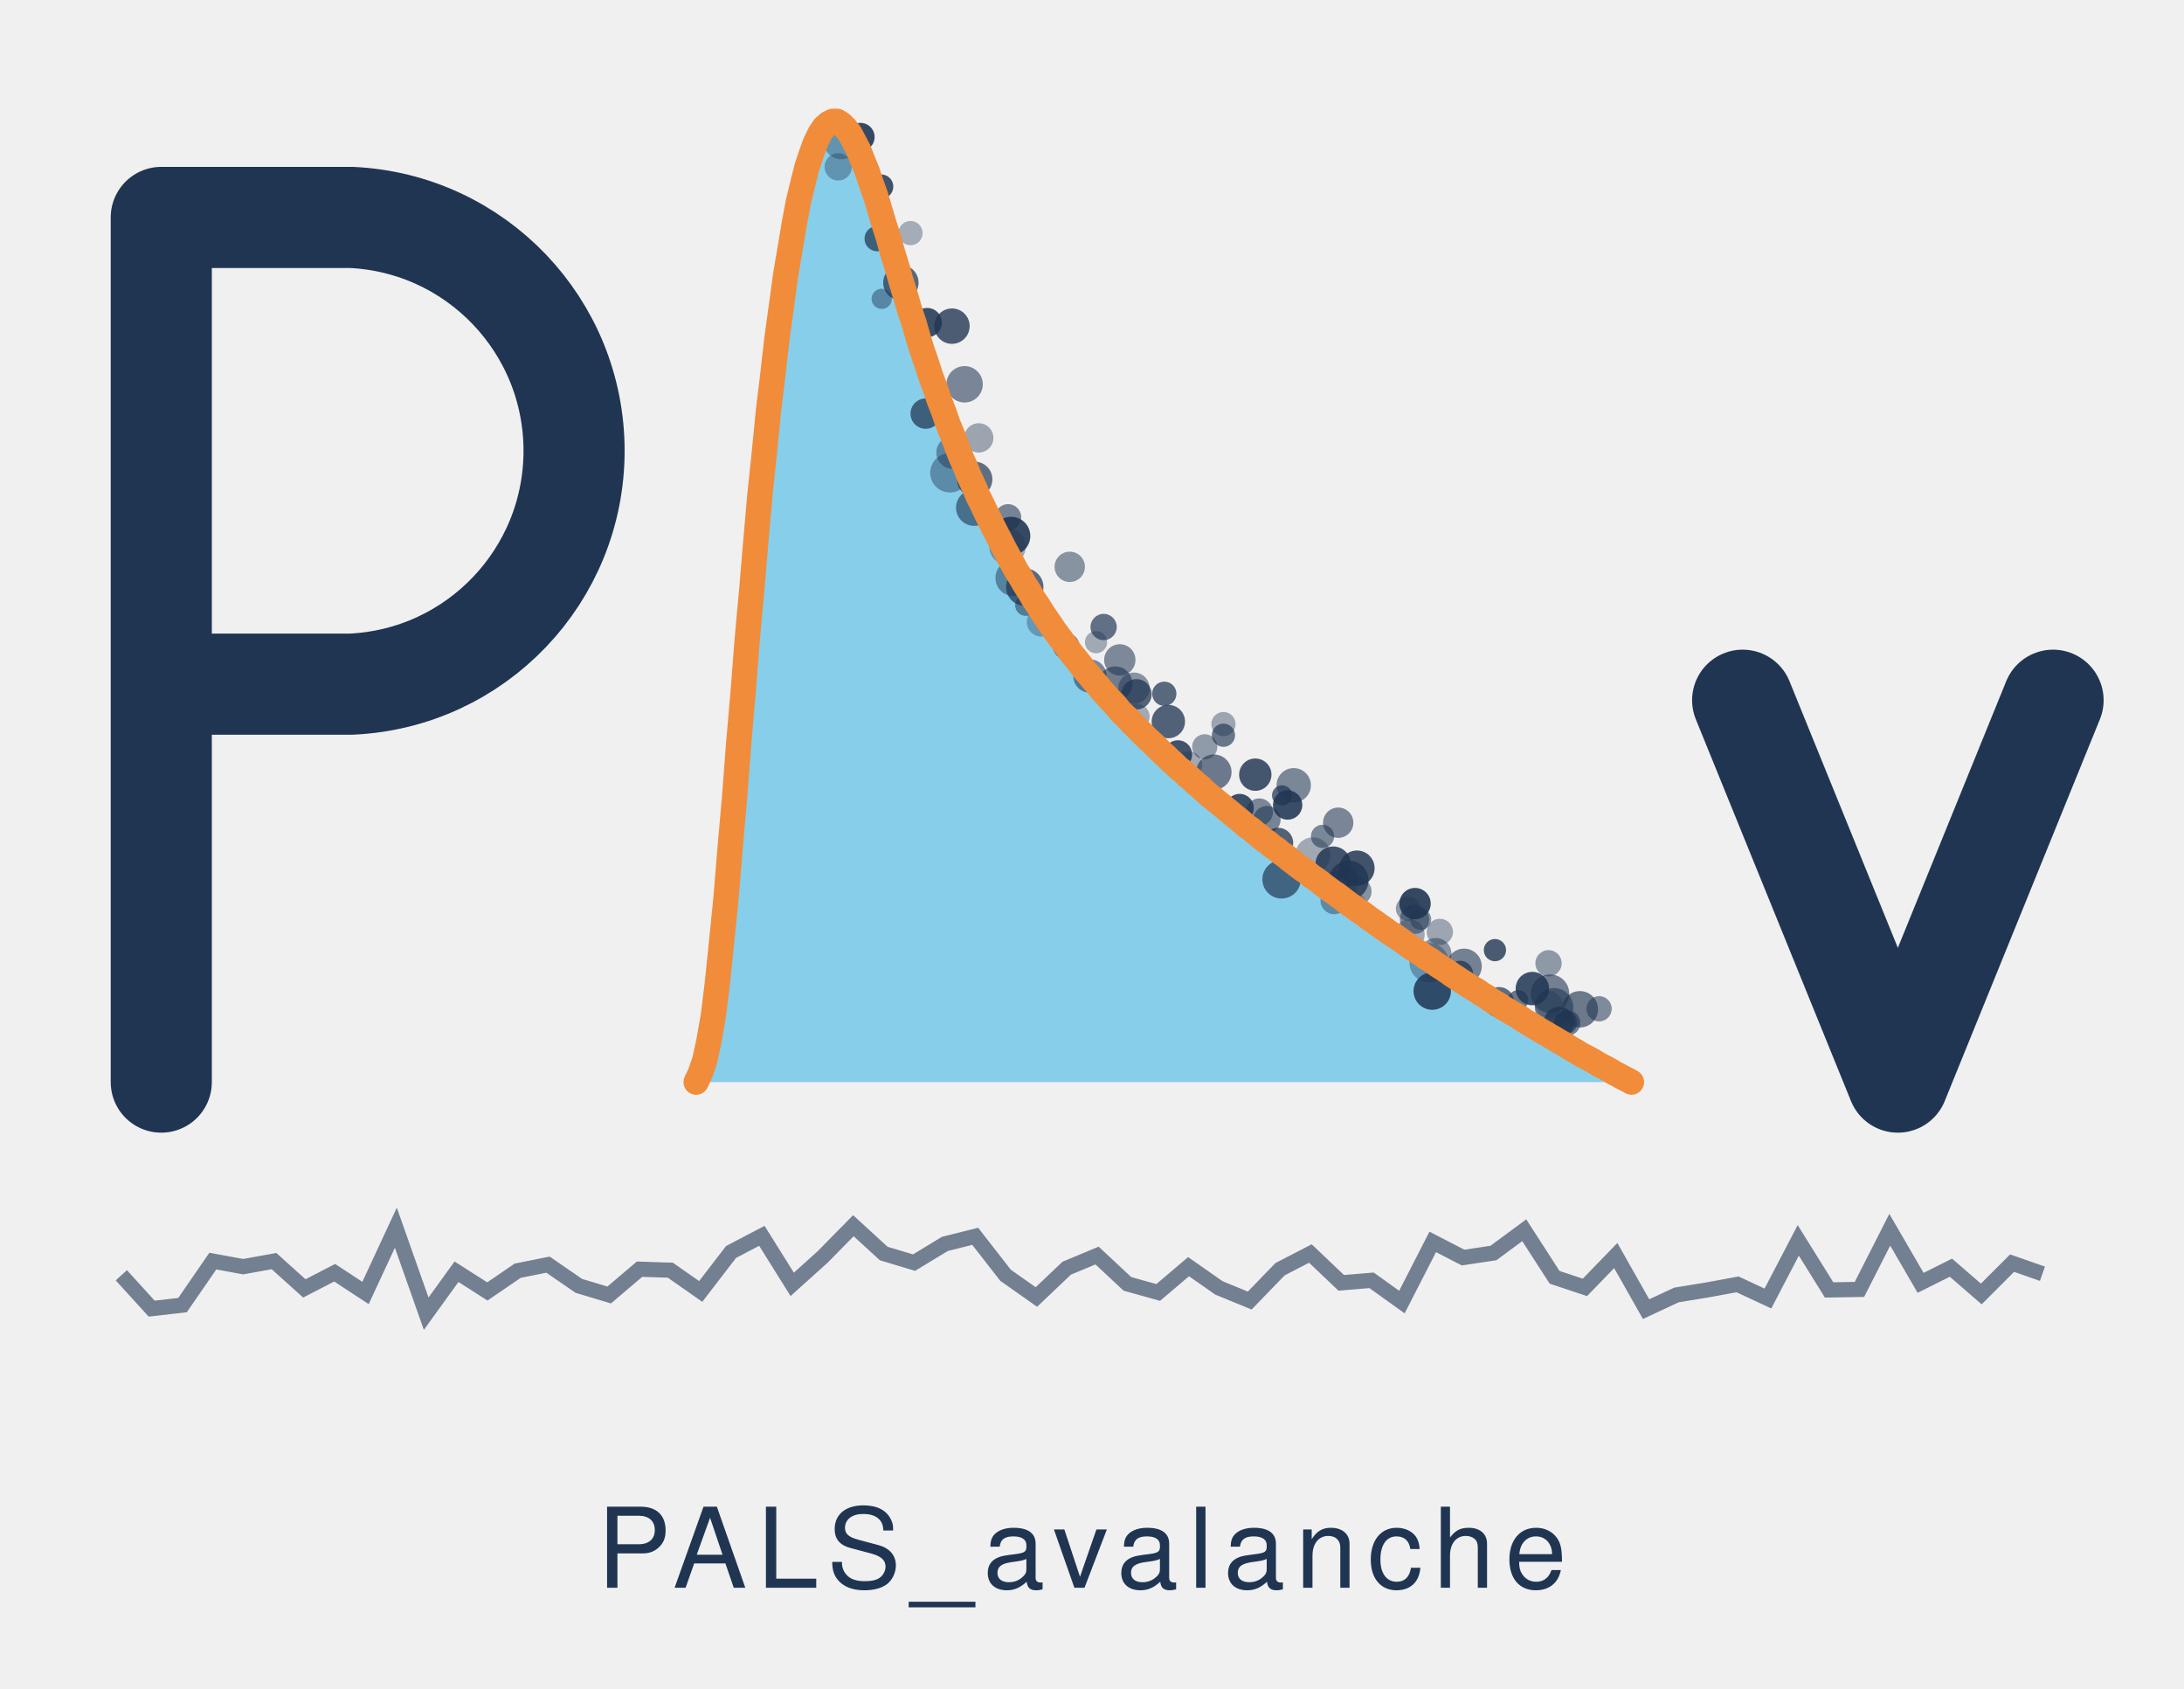
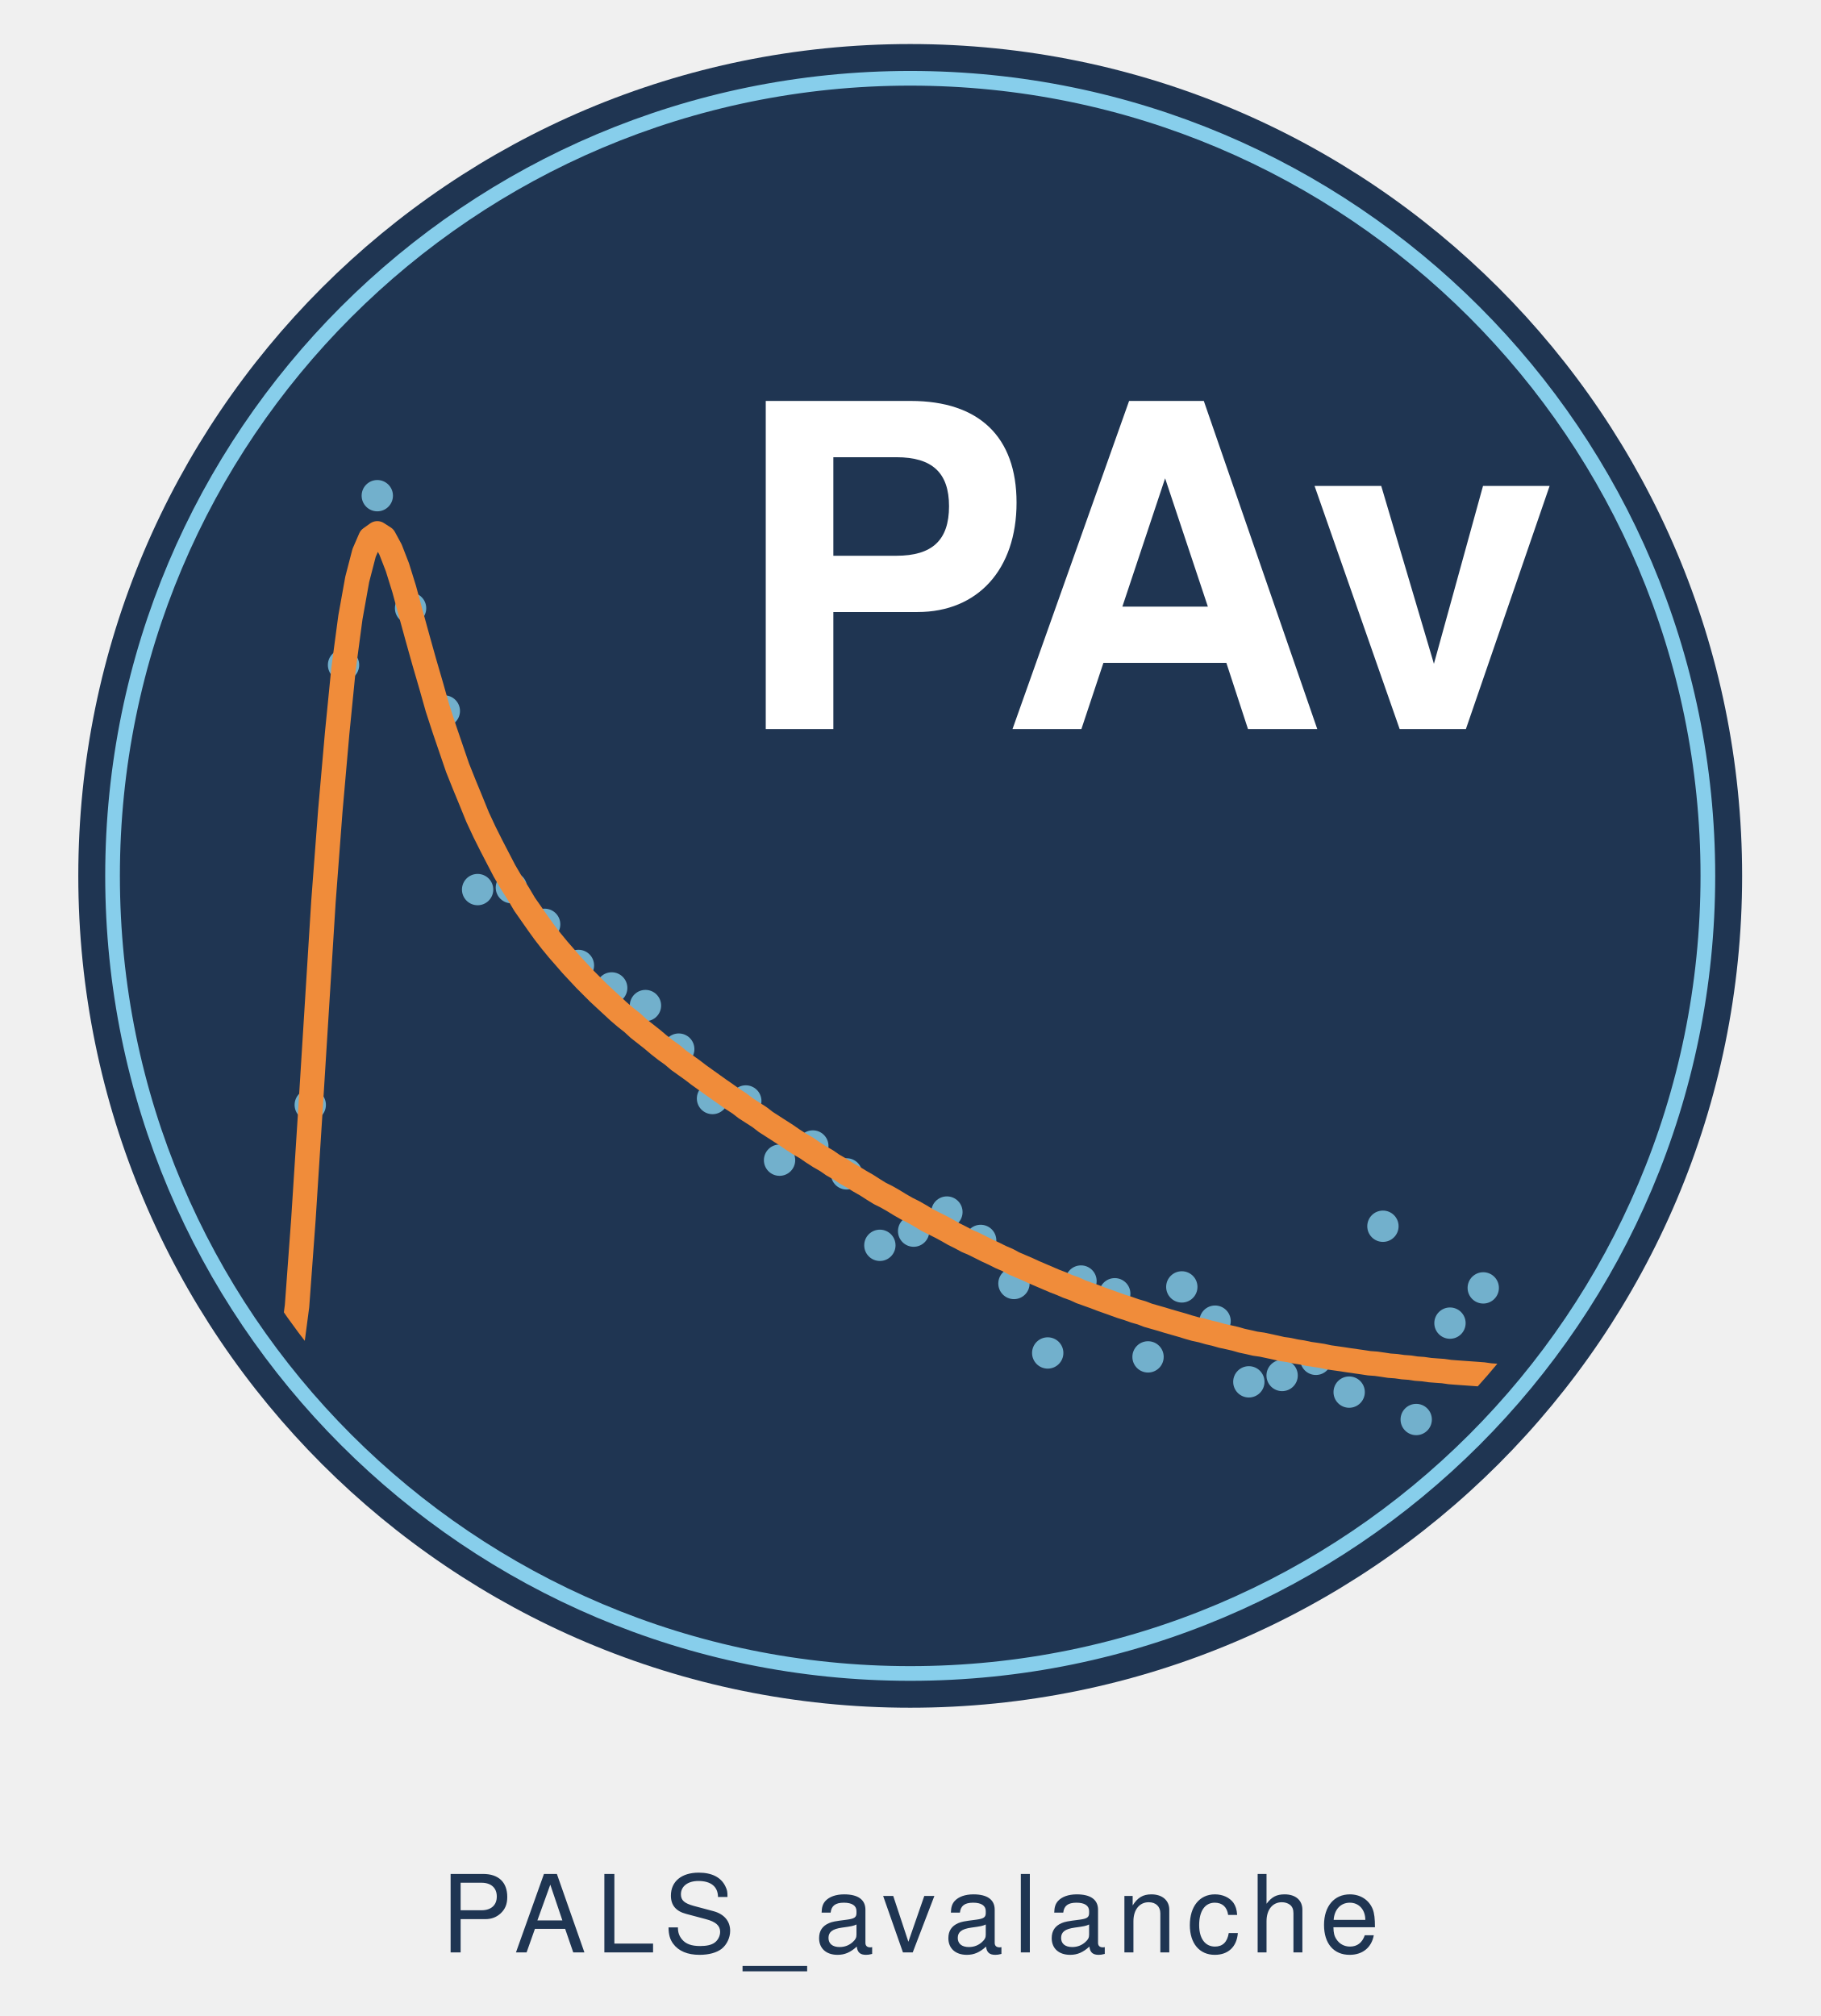
- <svg xmlns="http://www.w3.org/2000/svg" width="432" height="334" viewBox="0 0 432 334">
-   <g transform="translate(-106,-86)">
-     <path d="M243.7,300.0 L244.5,298.3 L245.4,295.7 L246.2,292.0 L247.1,286.9 L247.9,280.4 L248.7,272.6 L249.6,263.7 L250.4,253.9 L251.3,243.7 L252.1,233.2 L253.0,222.8 L253.8,212.5 L254.7,202.6 L255.5,193.1 L256.3,184.0 L257.2,175.4 L258.0,167.3 L258.9,159.8 L259.7,152.8 L260.6,146.3 L261.4,140.4 L262.3,135.1 L263.1,130.3 L263.9,126.0 L264.8,122.3 L265.6,119.1 L266.5,116.4 L267.3,114.2 L268.2,112.4 L269.0,111.2 L269.9,110.4 L270.7,110.0 L271.6,110.0 L272.4,110.5 L273.2,111.3 L274.1,112.4 L274.9,113.9 L275.8,115.6 L276.6,117.6 L277.5,119.8 L278.3,122.2 L279.2,124.7 L280.0,127.4 L280.8,130.1 L281.7,132.9 L282.5,135.8 L283.4,138.7 L284.2,141.5 L285.1,144.4 L285.9,147.2 L286.8,149.9 L287.6,152.7 L288.4,155.3 L289.3,157.9 L290.1,160.4 L291.0,162.8 L291.8,165.2 L292.7,167.5 L293.5,169.8 L294.4,172.0 L295.2,174.1 L296.0,176.2 L296.9,178.2 L297.7,180.2 L298.6,182.1 L299.4,184.0 L300.3,185.8 L301.1,187.5 L302.0,189.3 L302.8,190.9 L303.7,192.6 L304.5,194.2 L305.3,195.7 L306.2,197.3 L307.0,198.8 L307.9,200.2 L308.7,201.6 L309.6,203.0 L310.4,204.4 L311.3,205.7 L312.1,207.0 L312.9,208.2 L313.8,209.5 L314.6,210.7 L315.5,211.9 L316.3,213.0 L317.2,214.2 L318.0,215.3 L318.9,216.4 L319.7,217.4 L320.5,218.5 L321.4,219.5 L322.2,220.5 L323.1,221.5 L323.9,222.5 L324.8,223.5 L325.6,224.4 L326.5,225.3 L327.3,226.3 L328.1,227.2 L329.0,228.0 L329.8,228.9 L330.7,229.8 L331.5,230.6 L332.4,231.5 L333.2,232.3 L334.1,233.1 L334.9,233.9 L335.8,234.8 L336.6,235.5 L337.4,236.3 L338.3,237.1 L339.1,237.9 L340.0,238.6 L340.8,239.4 L341.7,240.1 L342.5,240.9 L343.4,241.6 L344.2,242.4 L345.0,243.1 L345.9,243.8 L346.7,244.5 L347.6,245.2 L348.4,245.9 L349.3,246.6 L350.1,247.3 L351.0,248.0 L351.8,248.7 L352.6,249.4 L353.5,250.0 L354.3,250.7 L355.2,251.4 L356.0,252.1 L356.9,252.7 L357.7,253.4 L358.6,254.0 L359.4,254.7 L360.3,255.3 L361.1,256.0 L361.9,256.6 L362.8,257.3 L363.6,257.9 L364.5,258.5 L365.3,259.2 L366.2,259.8 L367.0,260.4 L367.9,261.1 L368.7,261.7 L369.5,262.3 L370.4,262.9 L371.2,263.5 L372.1,264.2 L372.9,264.8 L373.8,265.4 L374.6,266.0 L375.5,266.6 L376.3,267.2 L377.1,267.8 L378.0,268.4 L378.8,269.0 L379.7,269.6 L380.5,270.2 L381.4,270.8 L382.2,271.3 L383.1,271.9 L383.9,272.5 L384.7,273.1 L385.6,273.7 L386.4,274.2 L387.3,274.8 L388.1,275.4 L389.0,275.9 L389.8,276.5 L390.7,277.1 L391.5,277.6 L392.4,278.2 L393.2,278.8 L394.0,279.3 L394.9,279.9 L395.7,280.4 L396.6,281.0 L397.4,281.5 L398.3,282.0 L399.1,282.6 L400.0,283.1 L400.8,283.7 L401.6,284.2 L402.5,284.7 L403.3,285.3 L404.2,285.8 L405.0,286.3 L405.9,286.8 L406.7,287.3 L407.6,287.9 L408.4,288.4 L409.2,288.9 L410.1,289.4 L410.9,289.9 L411.8,290.4 L412.6,290.9 L413.5,291.4 L414.3,291.9 L415.2,292.4 L416.0,292.9 L416.8,293.4 L417.7,293.9 L418.5,294.4 L419.4,294.9 L420.2,295.3 L421.1,295.8 L421.9,296.3 L422.8,296.8 L423.6,297.2 L424.5,297.7 L425.3,298.2 L426.1,298.6 L427.0,299.1 L427.8,299.5 L428.7,300.0 L428.7,300 L243.7,300 Z" fill="#87ceeb" />
-     <circle cx="272.4" cy="114.0" r="3.5" fill="#1f3552" opacity="0.38" />
-     <circle cx="276.2" cy="113.1" r="2.8" fill="#1f3552" opacity="0.90" />
-     <circle cx="280.3" cy="122.9" r="2.4" fill="#1f3552" opacity="0.84" />
-     <circle cx="271.8" cy="119.0" r="2.7" fill="#1f3552" opacity="0.38" />
-     <circle cx="279.5" cy="133.2" r="2.5" fill="#1f3552" opacity="0.72" />
-     <circle cx="286.1" cy="132.1" r="2.4" fill="#1f3552" opacity="0.36" />
-     <circle cx="280.4" cy="145.1" r="2.0" fill="#1f3552" opacity="0.46" />
-     <circle cx="284.2" cy="141.9" r="3.5" fill="#1f3552" opacity="0.73" />
-     <circle cx="294.3" cy="150.5" r="3.5" fill="#1f3552" opacity="0.79" />
-     <circle cx="289.4" cy="149.8" r="2.9" fill="#1f3552" opacity="0.86" />
-     <circle cx="296.8" cy="162.0" r="3.6" fill="#1f3552" opacity="0.57" />
-     <circle cx="289.1" cy="167.8" r="3.0" fill="#1f3552" opacity="0.72" />
-     <circle cx="299.6" cy="172.6" r="2.9" fill="#1f3552" opacity="0.41" />
-     <circle cx="294.4" cy="175.5" r="3.2" fill="#1f3552" opacity="0.46" />
-     <circle cx="298.8" cy="180.8" r="3.5" fill="#1f3552" opacity="0.69" />
-     <circle cx="293.9" cy="179.5" r="3.9" fill="#1f3552" opacity="0.43" />
-     <circle cx="298.7" cy="186.4" r="3.6" fill="#1f3552" opacity="0.61" />
-     <circle cx="305.4" cy="188.3" r="2.6" fill="#1f3552" opacity="0.58" />
-     <circle cx="306.0" cy="192.0" r="3.8" fill="#1f3552" opacity="0.89" />
-     <circle cx="305.3" cy="194.1" r="3.6" fill="#1f3552" opacity="0.39" />
-     <circle cx="306.5" cy="200.3" r="3.6" fill="#1f3552" opacity="0.49" />
-     <circle cx="317.6" cy="198.1" r="3.0" fill="#1f3552" opacity="0.50" />
-     <circle cx="308.9" cy="205.7" r="2.1" fill="#1f3552" opacity="0.54" />
-     <circle cx="308.7" cy="202.1" r="3.7" fill="#1f3552" opacity="0.72" />
-     <circle cx="324.3" cy="210.0" r="2.6" fill="#1f3552" opacity="0.68" />
-     <circle cx="312.0" cy="209.0" r="2.9" fill="#1f3552" opacity="0.35" />
-     <circle cx="322.8" cy="213.0" r="2.2" fill="#1f3552" opacity="0.38" />
-     <circle cx="327.5" cy="216.5" r="3.1" fill="#1f3552" opacity="0.55" />
-     <circle cx="321.6" cy="219.7" r="3.3" fill="#1f3552" opacity="0.56" />
-     <circle cx="316.9" cy="213.8" r="2.6" fill="#1f3552" opacity="0.83" />
-     <circle cx="326.6" cy="221.2" r="3.4" fill="#1f3552" opacity="0.62" />
-     <circle cx="323.1" cy="222.1" r="2.0" fill="#1f3552" opacity="0.81" />
-     <circle cx="330.8" cy="223.3" r="3.0" fill="#1f3552" opacity="0.75" />
-     <circle cx="330.3" cy="222.1" r="3.1" fill="#1f3552" opacity="0.49" />
-     <circle cx="337.1" cy="228.7" r="3.3" fill="#1f3552" opacity="0.76" />
-     <circle cx="330.9" cy="227.7" r="2.5" fill="#1f3552" opacity="0.38" />
-     <circle cx="336.3" cy="223.2" r="2.4" fill="#1f3552" opacity="0.73" />
-     <circle cx="348.0" cy="231.4" r="2.3" fill="#1f3552" opacity="0.65" />
-     <circle cx="344.3" cy="233.7" r="2.5" fill="#1f3552" opacity="0.46" />
-     <circle cx="348.0" cy="229.2" r="2.4" fill="#1f3552" opacity="0.40" />
-     <circle cx="341.1" cy="237.3" r="2.7" fill="#1f3552" opacity="0.38" />
-     <circle cx="339.0" cy="235.2" r="2.8" fill="#1f3552" opacity="0.84" />
-     <circle cx="354.3" cy="239.2" r="3.2" fill="#1f3552" opacity="0.82" />
-     <circle cx="346.1" cy="238.7" r="3.5" fill="#1f3552" opacity="0.63" />
-     <circle cx="361.9" cy="241.3" r="3.4" fill="#1f3552" opacity="0.56" />
-     <circle cx="355.1" cy="246.6" r="2.7" fill="#1f3552" opacity="0.56" />
-     <circle cx="348.6" cy="245.6" r="2.1" fill="#1f3552" opacity="0.38" />
-     <circle cx="351.2" cy="245.8" r="2.8" fill="#1f3552" opacity="0.86" />
-     <circle cx="356.6" cy="248.1" r="2.7" fill="#1f3552" opacity="0.58" />
-     <circle cx="359.6" cy="243.3" r="2.0" fill="#1f3552" opacity="0.73" />
-     <circle cx="360.7" cy="245.2" r="2.9" fill="#1f3552" opacity="0.87" />
-     <circle cx="358.8" cy="252.7" r="3.0" fill="#1f3552" opacity="0.76" />
-     <circle cx="367.6" cy="251.4" r="2.3" fill="#1f3552" opacity="0.56" />
-     <circle cx="365.7" cy="255.1" r="3.5" fill="#1f3552" opacity="0.39" />
-     <circle cx="359.5" cy="259.9" r="3.8" fill="#1f3552" opacity="0.68" />
-     <circle cx="374.4" cy="257.7" r="3.5" fill="#1f3552" opacity="0.84" />
-     <circle cx="369.7" cy="256.9" r="3.5" fill="#1f3552" opacity="0.83" />
-     <circle cx="370.7" cy="248.7" r="3.0" fill="#1f3552" opacity="0.57" />
-     <circle cx="372.5" cy="259.4" r="2.0" fill="#1f3552" opacity="0.71" />
-     <circle cx="369.9" cy="264.1" r="2.7" fill="#1f3552" opacity="0.44" />
-     <circle cx="370.7" cy="261.7" r="3.6" fill="#1f3552" opacity="0.35" />
-     <circle cx="374.2" cy="264.9" r="2.1" fill="#1f3552" opacity="0.36" />
-     <circle cx="384.5" cy="265.7" r="2.4" fill="#1f3552" opacity="0.46" />
-     <circle cx="374.6" cy="262.3" r="2.7" fill="#1f3552" opacity="0.50" />
-     <circle cx="372.8" cy="260.1" r="3.9" fill="#1f3552" opacity="0.79" />
-     <circle cx="385.8" cy="267.8" r="2.9" fill="#1f3552" opacity="0.52" />
-     <circle cx="387.0" cy="267.8" r="2.1" fill="#1f3552" opacity="0.49" />
-     <circle cx="385.9" cy="264.7" r="3.1" fill="#1f3552" opacity="0.90" />
-     <circle cx="390.8" cy="270.3" r="2.6" fill="#1f3552" opacity="0.40" />
-     <circle cx="384.8" cy="270.8" r="3.0" fill="#1f3552" opacity="0.39" />
-     <circle cx="388.7" cy="276.4" r="3.9" fill="#1f3552" opacity="0.39" />
-     <circle cx="390.0" cy="274.6" r="3.1" fill="#1f3552" opacity="0.49" />
-     <circle cx="395.6" cy="277.1" r="3.5" fill="#1f3552" opacity="0.59" />
-     <circle cx="394.8" cy="278.6" r="2.6" fill="#1f3552" opacity="0.75" />
-     <circle cx="389.3" cy="282.0" r="3.7" fill="#1f3552" opacity="0.85" />
-     <circle cx="401.7" cy="273.9" r="2.2" fill="#1f3552" opacity="0.80" />
-     <circle cx="406.3" cy="283.8" r="2.0" fill="#1f3552" opacity="0.65" />
-     <circle cx="402.5" cy="284.2" r="3.0" fill="#1f3552" opacity="0.71" />
-     <circle cx="412.6" cy="282.5" r="3.8" fill="#1f3552" opacity="0.60" />
-     <circle cx="409.1" cy="281.5" r="3.3" fill="#1f3552" opacity="0.85" />
-     <circle cx="412.3" cy="276.5" r="2.6" fill="#1f3552" opacity="0.47" />
-     <circle cx="418.5" cy="285.6" r="3.6" fill="#1f3552" opacity="0.64" />
-     <circle cx="413.4" cy="285.2" r="3.8" fill="#1f3552" opacity="0.58" />
-     <circle cx="412.3" cy="284.6" r="2.7" fill="#1f3552" opacity="0.37" />
-     <circle cx="415.7" cy="288.2" r="2.3" fill="#1f3552" opacity="0.67" />
-     <circle cx="416.1" cy="288.3" r="2.5" fill="#1f3552" opacity="0.60" />
-     <circle cx="422.3" cy="285.5" r="2.5" fill="#1f3552" opacity="0.54" />
-     <circle cx="414.4" cy="288.1" r="3.0" fill="#1f3552" opacity="0.81" />
-     <g fill="none" stroke="#1f3552" stroke-width="20" stroke-linecap="round" stroke-linejoin="round">
-       <path d="M137.9,300 L137.9,129.0 L175.5,129.0 A46.2,46.2 0 0 1 175.5,221.3 L137.9,221.3" />
-       <path d="M450.7,224.48 L481.4,300 L512.1,224.48" />
+ <svg xmlns="http://www.w3.org/2000/svg" width="372" height="412" viewBox="0 0 372 412">
+   <g transform="translate(-134,-46)">
+     <circle cx="320" cy="225" r="170" fill="#1f3552" />
+     <clipPath id="c">
+       <circle cx="320" cy="225" r="156" />
+     </clipPath>
+     <g clip-path="url(#c)">
+       <circle cx="170.0" cy="335.3" r="3.2" fill="#87ceeb" opacity="0.8" />
+       <circle cx="176.8" cy="322.8" r="3.2" fill="#87ceeb" opacity="0.8" />
+       <circle cx="183.7" cy="331.3" r="3.2" fill="#87ceeb" opacity="0.8" />
+       <circle cx="190.5" cy="327.7" r="3.2" fill="#87ceeb" opacity="0.8" />
+       <circle cx="197.4" cy="271.8" r="3.2" fill="#87ceeb" opacity="0.8" />
+       <circle cx="204.2" cy="181.9" r="3.2" fill="#87ceeb" opacity="0.8" />
+       <circle cx="211.1" cy="147.3" r="3.2" fill="#87ceeb" opacity="0.8" />
+       <circle cx="217.9" cy="170.3" r="3.2" fill="#87ceeb" opacity="0.8" />
+       <circle cx="224.8" cy="191.3" r="3.2" fill="#87ceeb" opacity="0.8" />
+       <circle cx="231.6" cy="227.8" r="3.2" fill="#87ceeb" opacity="0.8" />
+       <circle cx="238.5" cy="227.4" r="3.2" fill="#87ceeb" opacity="0.8" />
+       <circle cx="245.3" cy="234.9" r="3.2" fill="#87ceeb" opacity="0.8" />
+       <circle cx="252.2" cy="243.3" r="3.2" fill="#87ceeb" opacity="0.8" />
+       <circle cx="259.0" cy="247.9" r="3.2" fill="#87ceeb" opacity="0.8" />
+       <circle cx="265.9" cy="251.5" r="3.2" fill="#87ceeb" opacity="0.8" />
+       <circle cx="272.7" cy="260.4" r="3.2" fill="#87ceeb" opacity="0.8" />
+       <circle cx="279.6" cy="270.5" r="3.2" fill="#87ceeb" opacity="0.8" />
+       <circle cx="286.4" cy="271.0" r="3.2" fill="#87ceeb" opacity="0.8" />
+       <circle cx="293.3" cy="283.1" r="3.2" fill="#87ceeb" opacity="0.8" />
+       <circle cx="300.1" cy="280.2" r="3.2" fill="#87ceeb" opacity="0.8" />
+       <circle cx="307.0" cy="285.9" r="3.2" fill="#87ceeb" opacity="0.8" />
+       <circle cx="313.8" cy="300.5" r="3.2" fill="#87ceeb" opacity="0.8" />
+       <circle cx="320.7" cy="297.6" r="3.2" fill="#87ceeb" opacity="0.8" />
+       <circle cx="327.5" cy="293.7" r="3.2" fill="#87ceeb" opacity="0.8" />
+       <circle cx="334.4" cy="299.5" r="3.2" fill="#87ceeb" opacity="0.8" />
+       <circle cx="341.2" cy="308.3" r="3.2" fill="#87ceeb" opacity="0.8" />
+       <circle cx="348.1" cy="322.5" r="3.2" fill="#87ceeb" opacity="0.8" />
+       <circle cx="354.9" cy="307.8" r="3.2" fill="#87ceeb" opacity="0.8" />
+       <circle cx="361.8" cy="310.4" r="3.2" fill="#87ceeb" opacity="0.8" />
+       <circle cx="368.6" cy="323.3" r="3.2" fill="#87ceeb" opacity="0.8" />
+       <circle cx="375.5" cy="309.0" r="3.2" fill="#87ceeb" opacity="0.8" />
+       <circle cx="382.3" cy="316.0" r="3.2" fill="#87ceeb" opacity="0.8" />
+       <circle cx="389.2" cy="328.4" r="3.2" fill="#87ceeb" opacity="0.8" />
+       <circle cx="396.0" cy="327.1" r="3.2" fill="#87ceeb" opacity="0.8" />
+       <circle cx="402.9" cy="323.8" r="3.2" fill="#87ceeb" opacity="0.8" />
+       <circle cx="409.7" cy="330.5" r="3.2" fill="#87ceeb" opacity="0.8" />
+       <circle cx="416.6" cy="296.6" r="3.2" fill="#87ceeb" opacity="0.8" />
+       <circle cx="423.4" cy="336.1" r="3.2" fill="#87ceeb" opacity="0.8" />
+       <circle cx="430.3" cy="316.4" r="3.2" fill="#87ceeb" opacity="0.8" />
+       <circle cx="437.1" cy="309.2" r="3.2" fill="#87ceeb" opacity="0.8" />
+       <circle cx="444.0" cy="330.4" r="3.2" fill="#87ceeb" opacity="0.8" />
+       <circle cx="450.8" cy="335.6" r="3.2" fill="#87ceeb" opacity="0.8" />
+       <circle cx="457.7" cy="323.2" r="3.2" fill="#87ceeb" opacity="0.8" />
+       <circle cx="464.5" cy="316.2" r="3.2" fill="#87ceeb" opacity="0.8" />
+       <path d="M170.0,330.0 L171.4,330.0 L172.7,330.0 L174.1,330.0 L175.5,330.0 L176.8,330.0 L178.2,330.0 L179.6,330.0 L181.0,330.0 L182.3,330.0 L183.7,330.0 L185.1,330.0 L186.4,330.0 L187.8,330.0 L189.2,329.9 L190.5,329.5 L191.9,328.0 L193.3,323.5 L194.7,312.9 L196.0,295.2 L197.4,273.4 L198.8,251.0 L200.1,230.2 L201.5,211.7 L202.9,195.8 L204.2,182.7 L205.6,172.2 L207.0,164.4 L208.4,159.0 L209.7,156.0 L211.1,155.0 L212.5,155.9 L213.8,158.3 L215.2,161.9 L216.6,166.4 L217.9,171.2 L219.3,176.3 L220.7,181.3 L222.1,186.1 L223.4,190.7 L224.8,195.0 L226.2,199.1 L227.5,202.9 L228.9,206.4 L230.3,209.8 L231.6,213.0 L233.0,216.0 L234.4,218.8 L235.8,221.5 L237.1,224.0 L238.5,226.4 L239.9,228.6 L241.2,230.8 L242.6,232.8 L244.0,234.8 L245.3,236.6 L246.7,238.4 L248.1,240.1 L249.5,241.7 L250.8,243.2 L252.2,244.7 L253.6,246.2 L254.9,247.5 L256.3,248.9 L257.7,250.2 L259.0,251.4 L260.4,252.7 L261.8,253.9 L263.2,255.0 L264.5,256.2 L265.9,257.3 L267.3,258.4 L268.6,259.5 L270.0,260.6 L271.4,261.6 L272.7,262.7 L274.1,263.7 L275.5,264.7 L276.8,265.7 L278.2,266.7 L279.6,267.7 L281.0,268.7 L282.3,269.6 L283.7,270.6 L285.1,271.5 L286.4,272.5 L287.8,273.4 L289.2,274.3 L290.5,275.3 L291.9,276.2 L293.3,277.1 L294.7,278.0 L296.0,278.9 L297.4,279.8 L298.8,280.6 L300.1,281.5 L301.5,282.4 L302.9,283.2 L304.2,284.1 L305.6,284.9 L307.0,285.8 L308.4,286.6 L309.7,287.4 L311.1,288.2 L312.5,289.1 L313.8,289.9 L315.2,290.6 L316.6,291.4 L317.9,292.2 L319.3,293.0 L320.7,293.7 L322.1,294.5 L323.4,295.3 L324.8,296.0 L326.2,296.7 L327.5,297.4 L328.9,298.2 L330.3,298.9 L331.6,299.6 L333.0,300.2 L334.4,300.9 L335.8,301.6 L337.1,302.2 L338.5,302.9 L339.9,303.5 L341.2,304.2 L342.6,304.8 L344.0,305.4 L345.3,306.0 L346.7,306.6 L348.1,307.2 L349.5,307.8 L350.8,308.3 L352.2,308.9 L353.6,309.4 L354.9,310.0 L356.3,310.5 L357.7,311.0 L359.0,311.5 L360.4,312.0 L361.8,312.5 L363.2,313.0 L364.5,313.4 L365.9,313.9 L367.3,314.3 L368.6,314.8 L370.0,315.2 L371.4,315.6 L372.7,316.0 L374.1,316.4 L375.5,316.8 L376.8,317.2 L378.2,317.6 L379.6,317.9 L381.0,318.3 L382.3,318.6 L383.7,319.0 L385.1,319.3 L386.4,319.6 L387.8,320.0 L389.2,320.3 L390.5,320.6 L391.9,320.8 L393.3,321.1 L394.7,321.4 L396.0,321.7 L397.4,321.9 L398.8,322.2 L400.1,322.4 L401.5,322.7 L402.9,322.9 L404.2,323.1 L405.6,323.4 L407.0,323.6 L408.4,323.8 L409.7,324.0 L411.1,324.2 L412.5,324.4 L413.8,324.6 L415.2,324.7 L416.6,324.9 L417.9,325.1 L419.3,325.2 L420.7,325.4 L422.1,325.5 L423.4,325.7 L424.8,325.8 L426.2,326.0 L427.5,326.1 L428.9,326.2 L430.3,326.4 L431.6,326.5 L433.0,326.6 L434.4,326.7 L435.8,326.8 L437.1,326.9 L438.5,327.1 L439.9,327.2 L441.2,327.2 L442.6,327.3 L444.0,327.4 L445.3,327.5 L446.7,327.6 L448.1,327.7 L449.5,327.8 L450.8,327.8 L452.2,327.9 L453.6,328.0 L454.9,328.1 L456.3,328.1 L457.7,328.2 L459.0,328.3 L460.4,328.3 L461.8,328.4 L463.2,328.4 L464.5,328.5 L465.9,328.5 L467.3,328.6 L468.6,328.6 L470.0,328.7" fill="none" stroke="#f08c3a" stroke-width="5" stroke-linejoin="round" />
    </g>
-     <path d="M130.0,338.2 L136.0,344.8 L142.1,344.1 L148.1,335.4 L154.1,336.5 L160.2,335.4 L166.2,340.8 L172.2,337.7 L178.3,341.7 L184.3,328.8 L190.3,345.8 L196.3,337.5 L202.4,341.4 L208.4,337.3 L214.4,336.1 L220.5,340.3 L226.5,342.1 L232.5,337.0 L238.6,337.2 L244.6,341.4 L250.6,333.6 L256.7,330.4 L262.7,340.0 L268.7,334.6 L274.8,328.4 L280.8,333.9 L286.8,335.7 L292.9,332.0 L298.9,330.5 L304.9,338.2 L311.0,342.5 L317.0,336.8 L323.0,334.3 L329.0,339.9 L335.1,341.6 L341.1,336.5 L347.1,340.7 L353.2,343.2 L359.2,337.0 L365.2,333.9 L371.3,339.7 L377.3,339.2 L383.3,343.5 L389.4,331.6 L395.4,334.7 L401.4,333.8 L407.5,329.3 L413.5,338.6 L419.5,340.6 L425.6,334.3 L431.6,344.9 L437.6,342.1 L443.7,341.1 L449.7,340.0 L455.7,342.8 L461.7,331.3 L467.8,341.1 L473.8,341.0 L479.8,329.2 L485.9,339.7 L491.9,336.7 L497.9,341.9 L504.0,335.8 L510.0,337.9" fill="none" stroke="#1f3552" stroke-width="3" opacity="0.6" />
-     <text x="320" y="400" fill="#1f3552" font-family="Space Grotesk, Helvetica, Arial, sans-serif" font-size="22" font-weight="500" letter-spacing="2" text-anchor="middle">PALS_avalanche</text>
-     <path d="M243.7,300.0 L244.5,298.3 L245.4,295.7 L246.2,292.0 L247.1,286.9 L247.9,280.4 L248.7,272.6 L249.6,263.7 L250.4,253.9 L251.3,243.7 L252.1,233.2 L253.0,222.8 L253.8,212.5 L254.7,202.6 L255.5,193.1 L256.3,184.0 L257.2,175.4 L258.0,167.3 L258.9,159.8 L259.7,152.8 L260.6,146.3 L261.4,140.4 L262.3,135.1 L263.1,130.3 L263.9,126.0 L264.8,122.3 L265.6,119.1 L266.5,116.4 L267.3,114.2 L268.2,112.4 L269.0,111.2 L269.9,110.4 L270.7,110.0 L271.6,110.0 L272.4,110.5 L273.2,111.3 L274.1,112.4 L274.9,113.9 L275.8,115.6 L276.6,117.6 L277.5,119.8 L278.3,122.2 L279.2,124.7 L280.0,127.4 L280.8,130.1 L281.7,132.9 L282.5,135.8 L283.4,138.7 L284.2,141.5 L285.1,144.4 L285.9,147.2 L286.8,149.9 L287.6,152.7 L288.4,155.3 L289.3,157.9 L290.1,160.4 L291.0,162.8 L291.8,165.2 L292.7,167.5 L293.5,169.8 L294.4,172.0 L295.2,174.1 L296.0,176.2 L296.9,178.2 L297.7,180.2 L298.6,182.1 L299.4,184.0 L300.3,185.8 L301.1,187.5 L302.0,189.3 L302.8,190.9 L303.7,192.6 L304.5,194.2 L305.3,195.7 L306.2,197.3 L307.0,198.8 L307.9,200.2 L308.7,201.6 L309.6,203.0 L310.4,204.4 L311.3,205.7 L312.1,207.0 L312.9,208.2 L313.8,209.5 L314.6,210.7 L315.5,211.9 L316.3,213.0 L317.2,214.2 L318.0,215.3 L318.9,216.4 L319.7,217.4 L320.5,218.5 L321.4,219.5 L322.2,220.5 L323.1,221.5 L323.9,222.5 L324.8,223.5 L325.6,224.4 L326.5,225.3 L327.3,226.3 L328.1,227.2 L329.0,228.0 L329.8,228.9 L330.7,229.8 L331.5,230.6 L332.4,231.5 L333.2,232.3 L334.1,233.1 L334.9,233.9 L335.8,234.8 L336.6,235.5 L337.4,236.3 L338.3,237.1 L339.1,237.9 L340.0,238.6 L340.8,239.4 L341.7,240.1 L342.5,240.9 L343.4,241.6 L344.2,242.4 L345.0,243.1 L345.9,243.8 L346.7,244.5 L347.6,245.2 L348.4,245.9 L349.3,246.6 L350.1,247.3 L351.0,248.0 L351.8,248.7 L352.6,249.4 L353.5,250.0 L354.3,250.7 L355.2,251.4 L356.0,252.1 L356.9,252.7 L357.7,253.4 L358.6,254.0 L359.4,254.7 L360.3,255.3 L361.1,256.0 L361.9,256.6 L362.8,257.3 L363.6,257.9 L364.5,258.5 L365.3,259.2 L366.2,259.8 L367.0,260.4 L367.9,261.1 L368.7,261.7 L369.5,262.3 L370.4,262.9 L371.2,263.5 L372.1,264.2 L372.9,264.8 L373.8,265.4 L374.6,266.0 L375.5,266.6 L376.3,267.2 L377.1,267.8 L378.0,268.4 L378.8,269.0 L379.7,269.6 L380.5,270.2 L381.4,270.8 L382.2,271.3 L383.1,271.9 L383.9,272.5 L384.7,273.1 L385.6,273.7 L386.4,274.2 L387.3,274.8 L388.1,275.4 L389.0,275.9 L389.8,276.5 L390.7,277.1 L391.5,277.6 L392.4,278.2 L393.2,278.8 L394.0,279.3 L394.9,279.9 L395.7,280.4 L396.6,281.0 L397.4,281.5 L398.3,282.0 L399.1,282.6 L400.0,283.1 L400.8,283.7 L401.6,284.2 L402.5,284.7 L403.3,285.3 L404.2,285.8 L405.0,286.3 L405.9,286.8 L406.7,287.3 L407.6,287.9 L408.4,288.4 L409.2,288.9 L410.1,289.4 L410.9,289.9 L411.8,290.4 L412.6,290.9 L413.5,291.4 L414.3,291.9 L415.2,292.4 L416.0,292.9 L416.8,293.4 L417.7,293.9 L418.5,294.4 L419.4,294.9 L420.2,295.3 L421.1,295.8 L421.9,296.3 L422.8,296.8 L423.6,297.2 L424.5,297.7 L425.3,298.2 L426.1,298.6 L427.0,299.1 L427.8,299.5 L428.7,300.0" fill="none" stroke="#f08c3a" stroke-width="5" stroke-linejoin="round" stroke-linecap="round" />
+     <text x="368" y="195" fill="#ffffff" font-family="Space Grotesk, Helvetica, Arial, sans-serif" font-size="92" font-weight="700" text-anchor="middle">PAv</text>
+     <circle cx="320" cy="225" r="163" fill="none" stroke="#87ceeb" stroke-width="3" />
+     <text x="320" y="445" fill="#1f3552" font-family="Space Grotesk, Helvetica, Arial, sans-serif" font-size="22" font-weight="500" letter-spacing="2" text-anchor="middle">PALS_avalanche</text>
  </g>
</svg>
